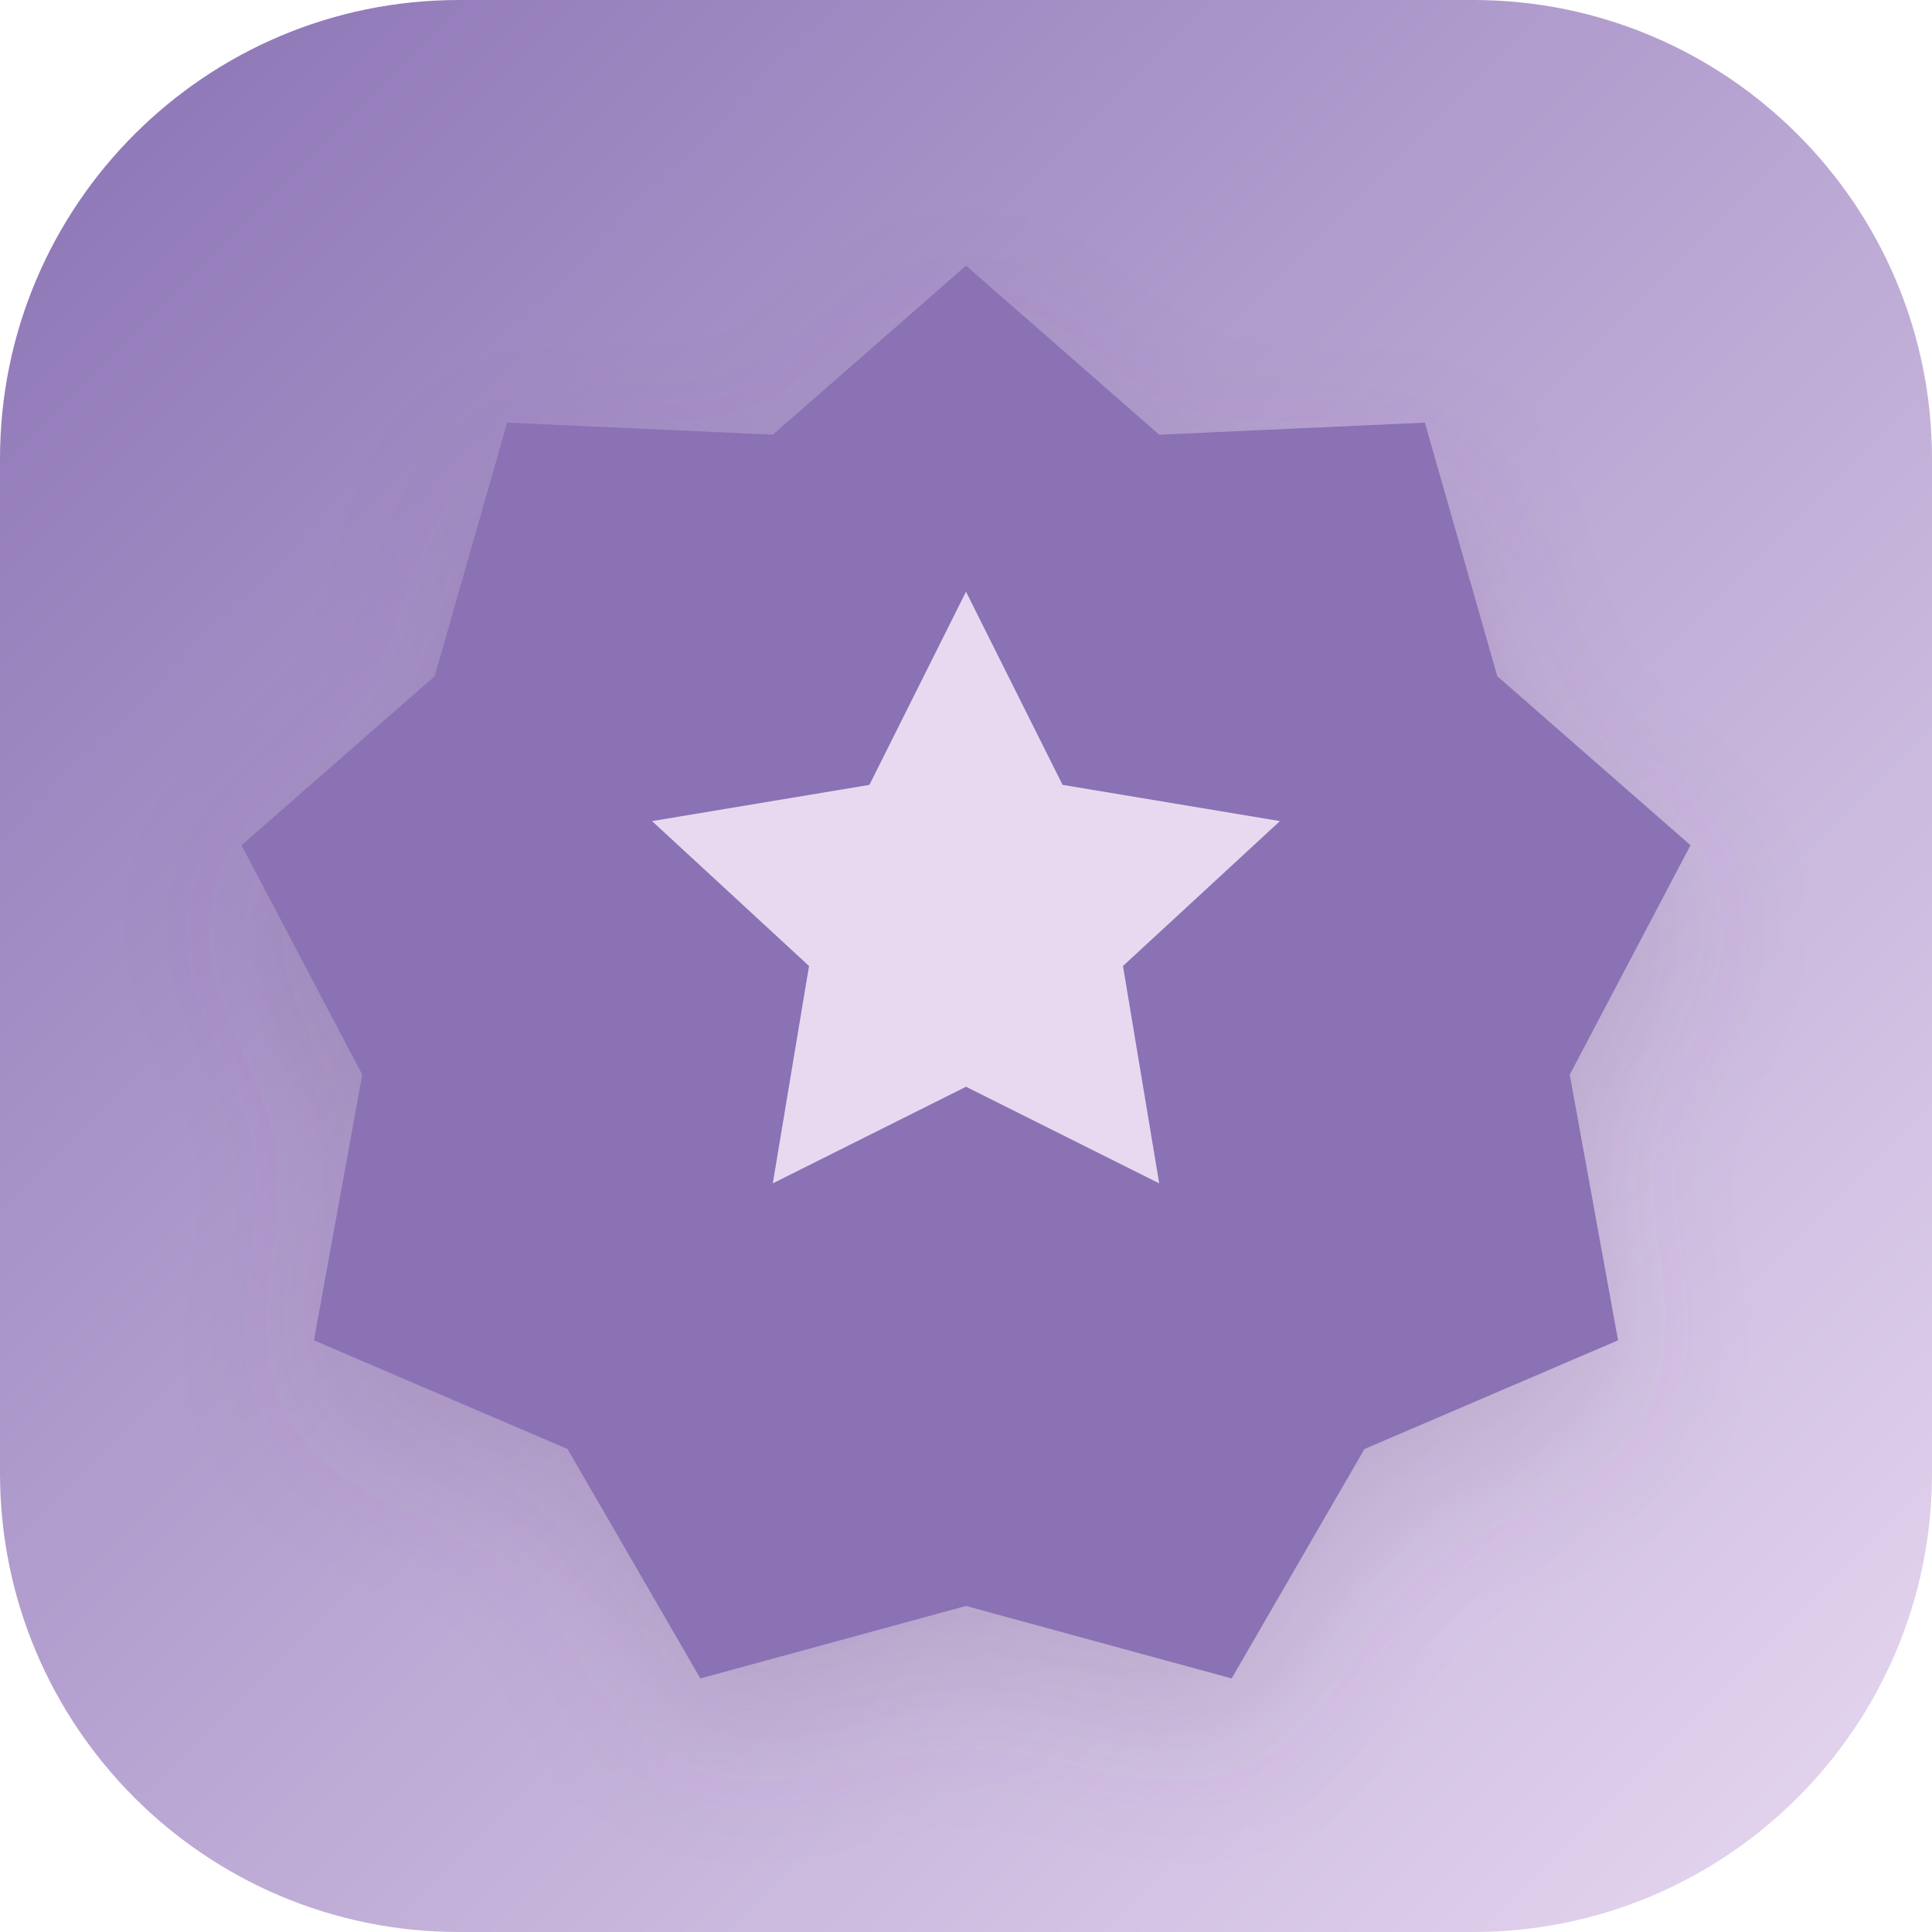
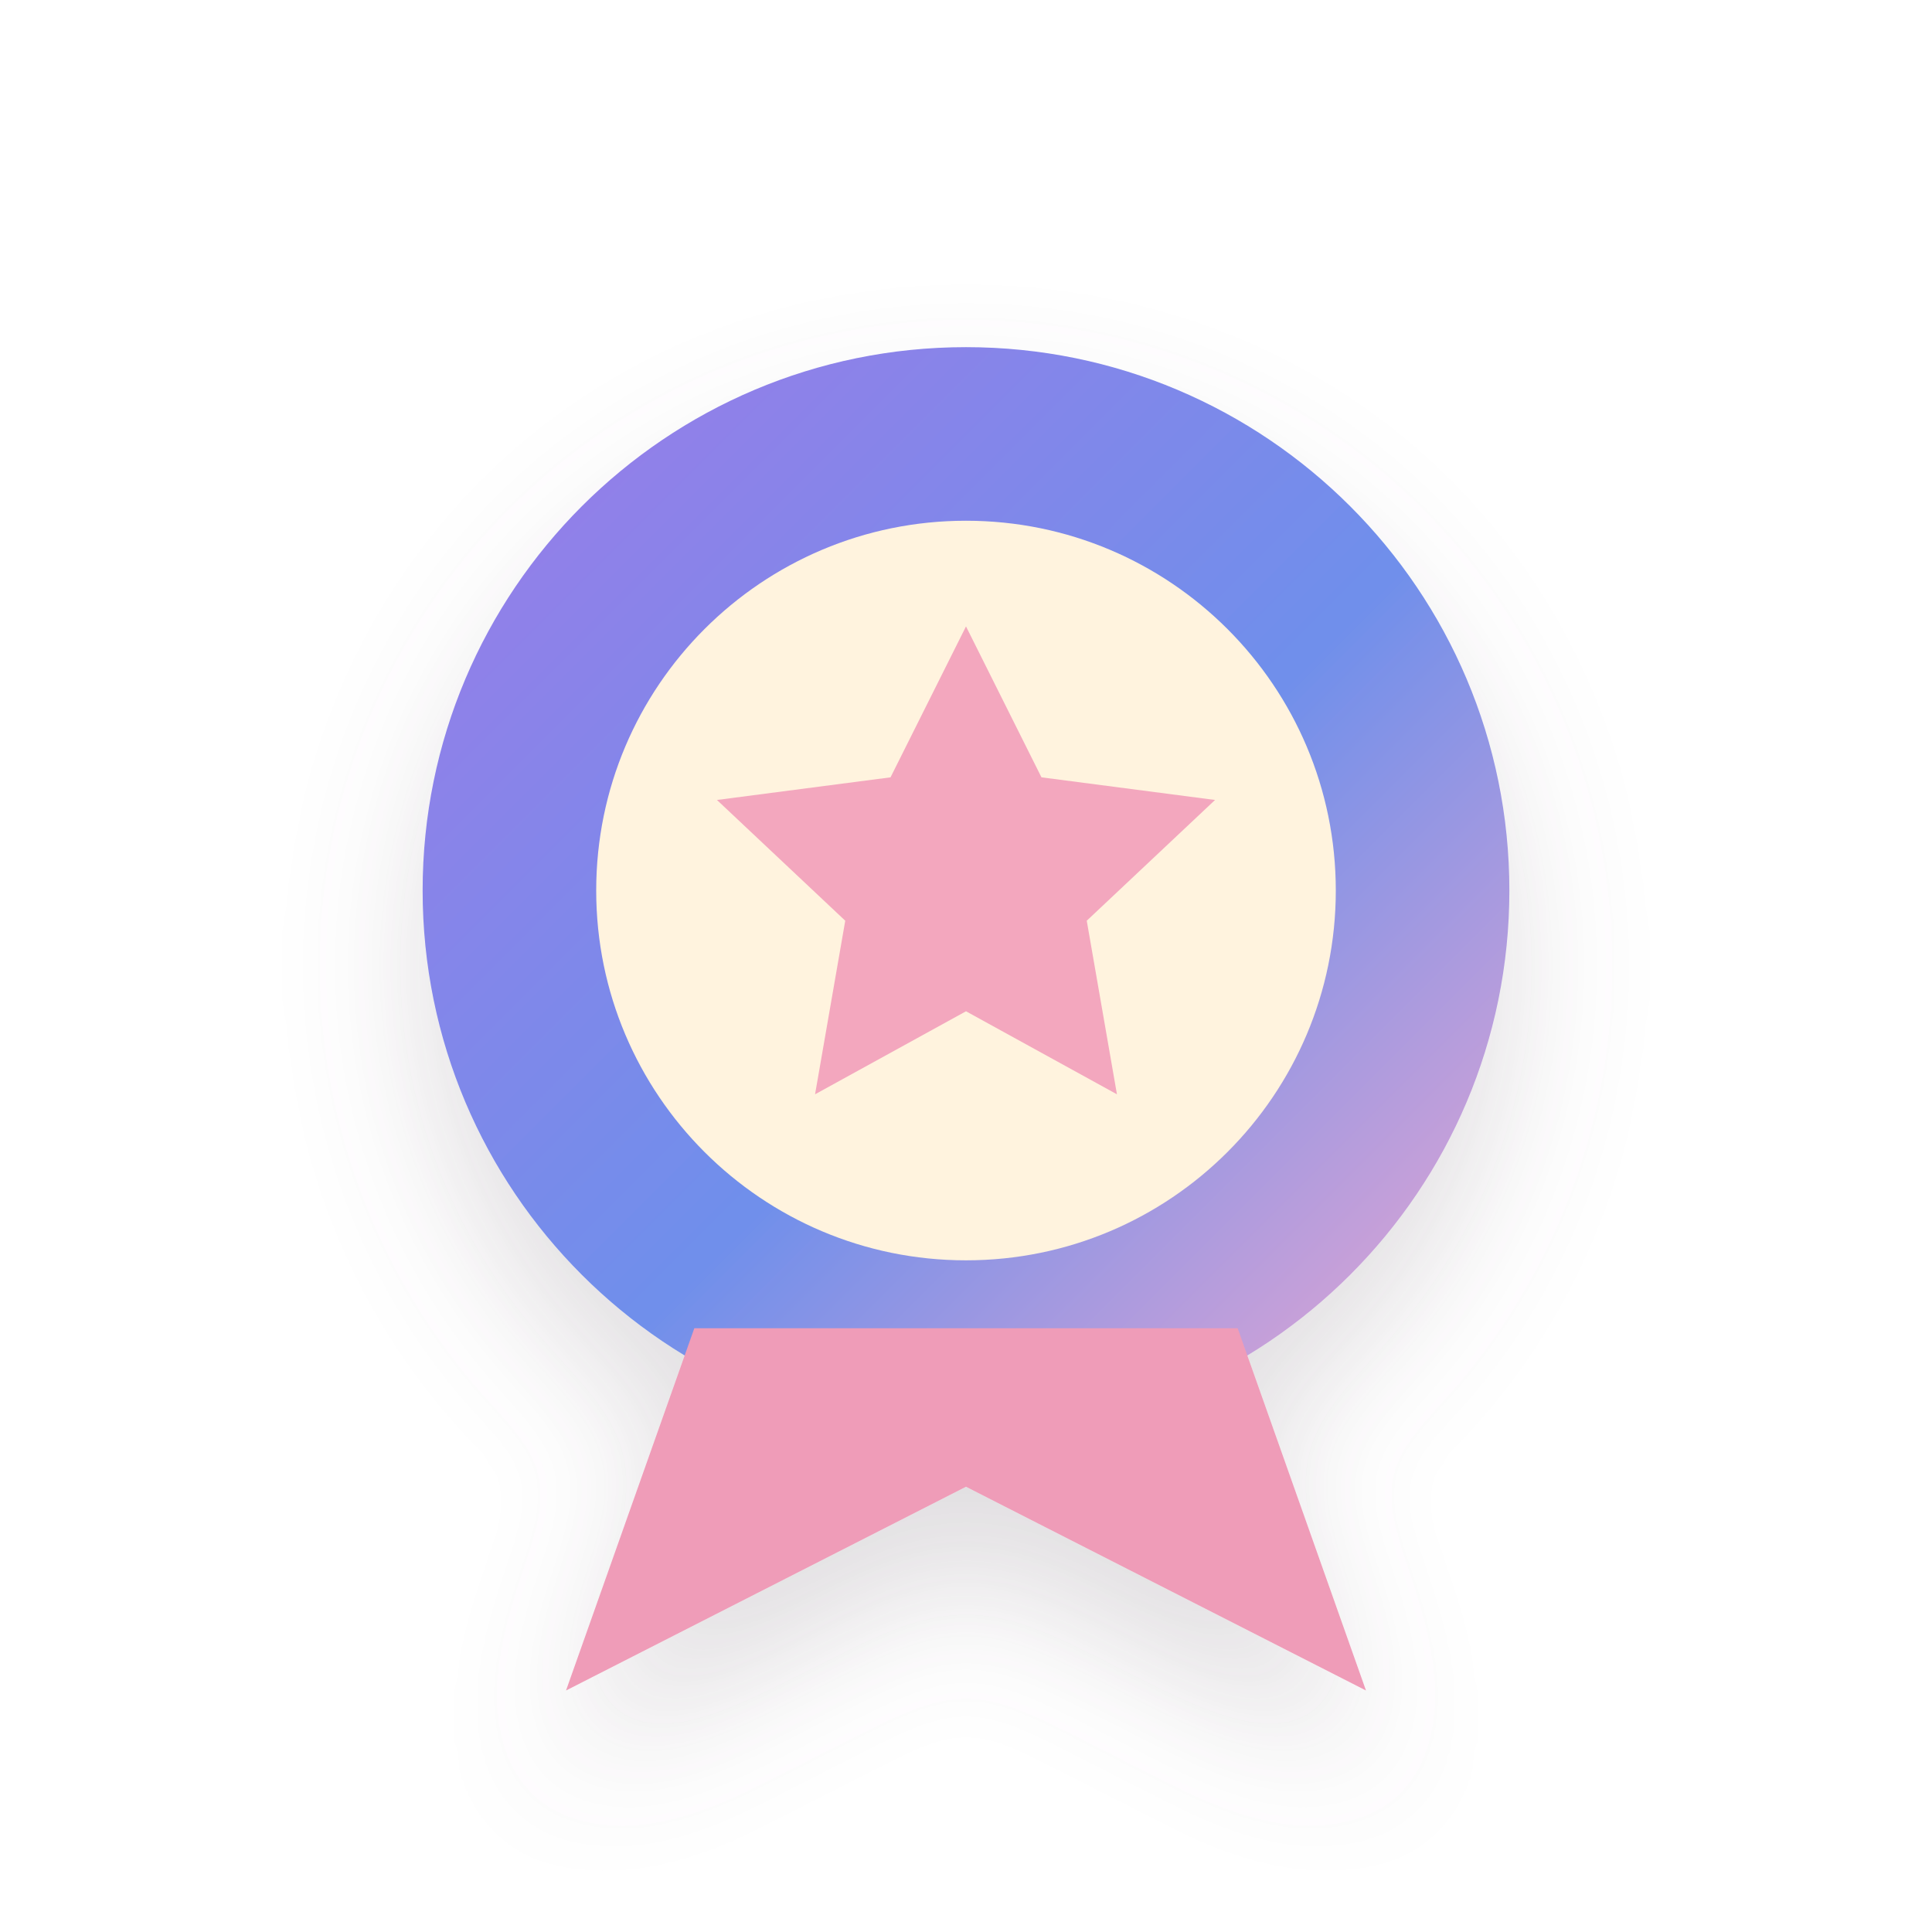
- <svg xmlns="http://www.w3.org/2000/svg" viewBox="0 0 160 160">
+ <svg xmlns="http://www.w3.org/2000/svg" viewBox="0 0 256 256">
  <defs>
-     <linearGradient id="bg" x1="0" y1="0" x2="1" y2="1">
-       <stop offset="0" stop-color="#8a72b4" />
-       <stop offset="1" stop-color="#e8d9f1" />
+     <linearGradient id="g" x1="0" y1="0" x2="1" y2="1">
+       <stop offset="0" stop-color="#9c7be8" />
+       <stop offset=".55" stop-color="#6f8feb" />
+       <stop offset="1" stop-color="#f0a8d0" />
    </linearGradient>
-     <filter id="sh" x="-30%" y="-30%" width="160%" height="160%">
-       <feDropShadow dx="0" dy="5" stdDeviation="6" flood-color="#67576e" flood-opacity=".16" />
-     </filter>
-     <filter id="soft" x="-30%" y="-30%" width="160%" height="160%">
-       <feGaussianBlur stdDeviation="2" />
+     <linearGradient id="h" x1="0" y1="0" x2="0" y2="1">
+       <stop offset="0" stop-color="#fff" stop-opacity=".78" />
+       <stop offset=".45" stop-color="#fff" stop-opacity=".08" />
+       <stop offset="1" stop-color="#000" stop-opacity=".08" />
+     </linearGradient>
+     <filter id="s" x="-30%" y="-30%" width="160%" height="170%">
+       <feDropShadow dx="0" dy="10" stdDeviation="9" flood-color="#776b78" flood-opacity=".22" />
    </filter>
  </defs>
-   <rect width="160" height="160" rx="38" fill="url(#bg)" />
-   <g filter="url(#sh)">
-     <path d="M80 22l16 14 22-1 6 21 16 14-10 19 4 22-21 9-11 19-22-6-22 6-11-19-21-9 4-22-10-19 16-14 6-21 22 1z" fill="#8a72b4" />
-     <path d="M80 49l8 16 18 3-13 12 3 18-16-8-16 8 3-18-13-12 18-3z" fill="#e8d9f1" />
+   <g filter="url(#s)">
+     <circle cx="128" cy="118" r="72" fill="url(#g)" />
+     <circle cx="128" cy="118" r="49" fill="#fff3de" />
+     <path d="M128 83l10 20 23 3-17 16 4 23-20-11-20 11 4-23-17-16 23-3z" fill="#f3a7be" />
+     <path d="M92 176l-17 48 53-27 53 27-17-48" fill="#ef9cb8" />
  </g>
</svg>
